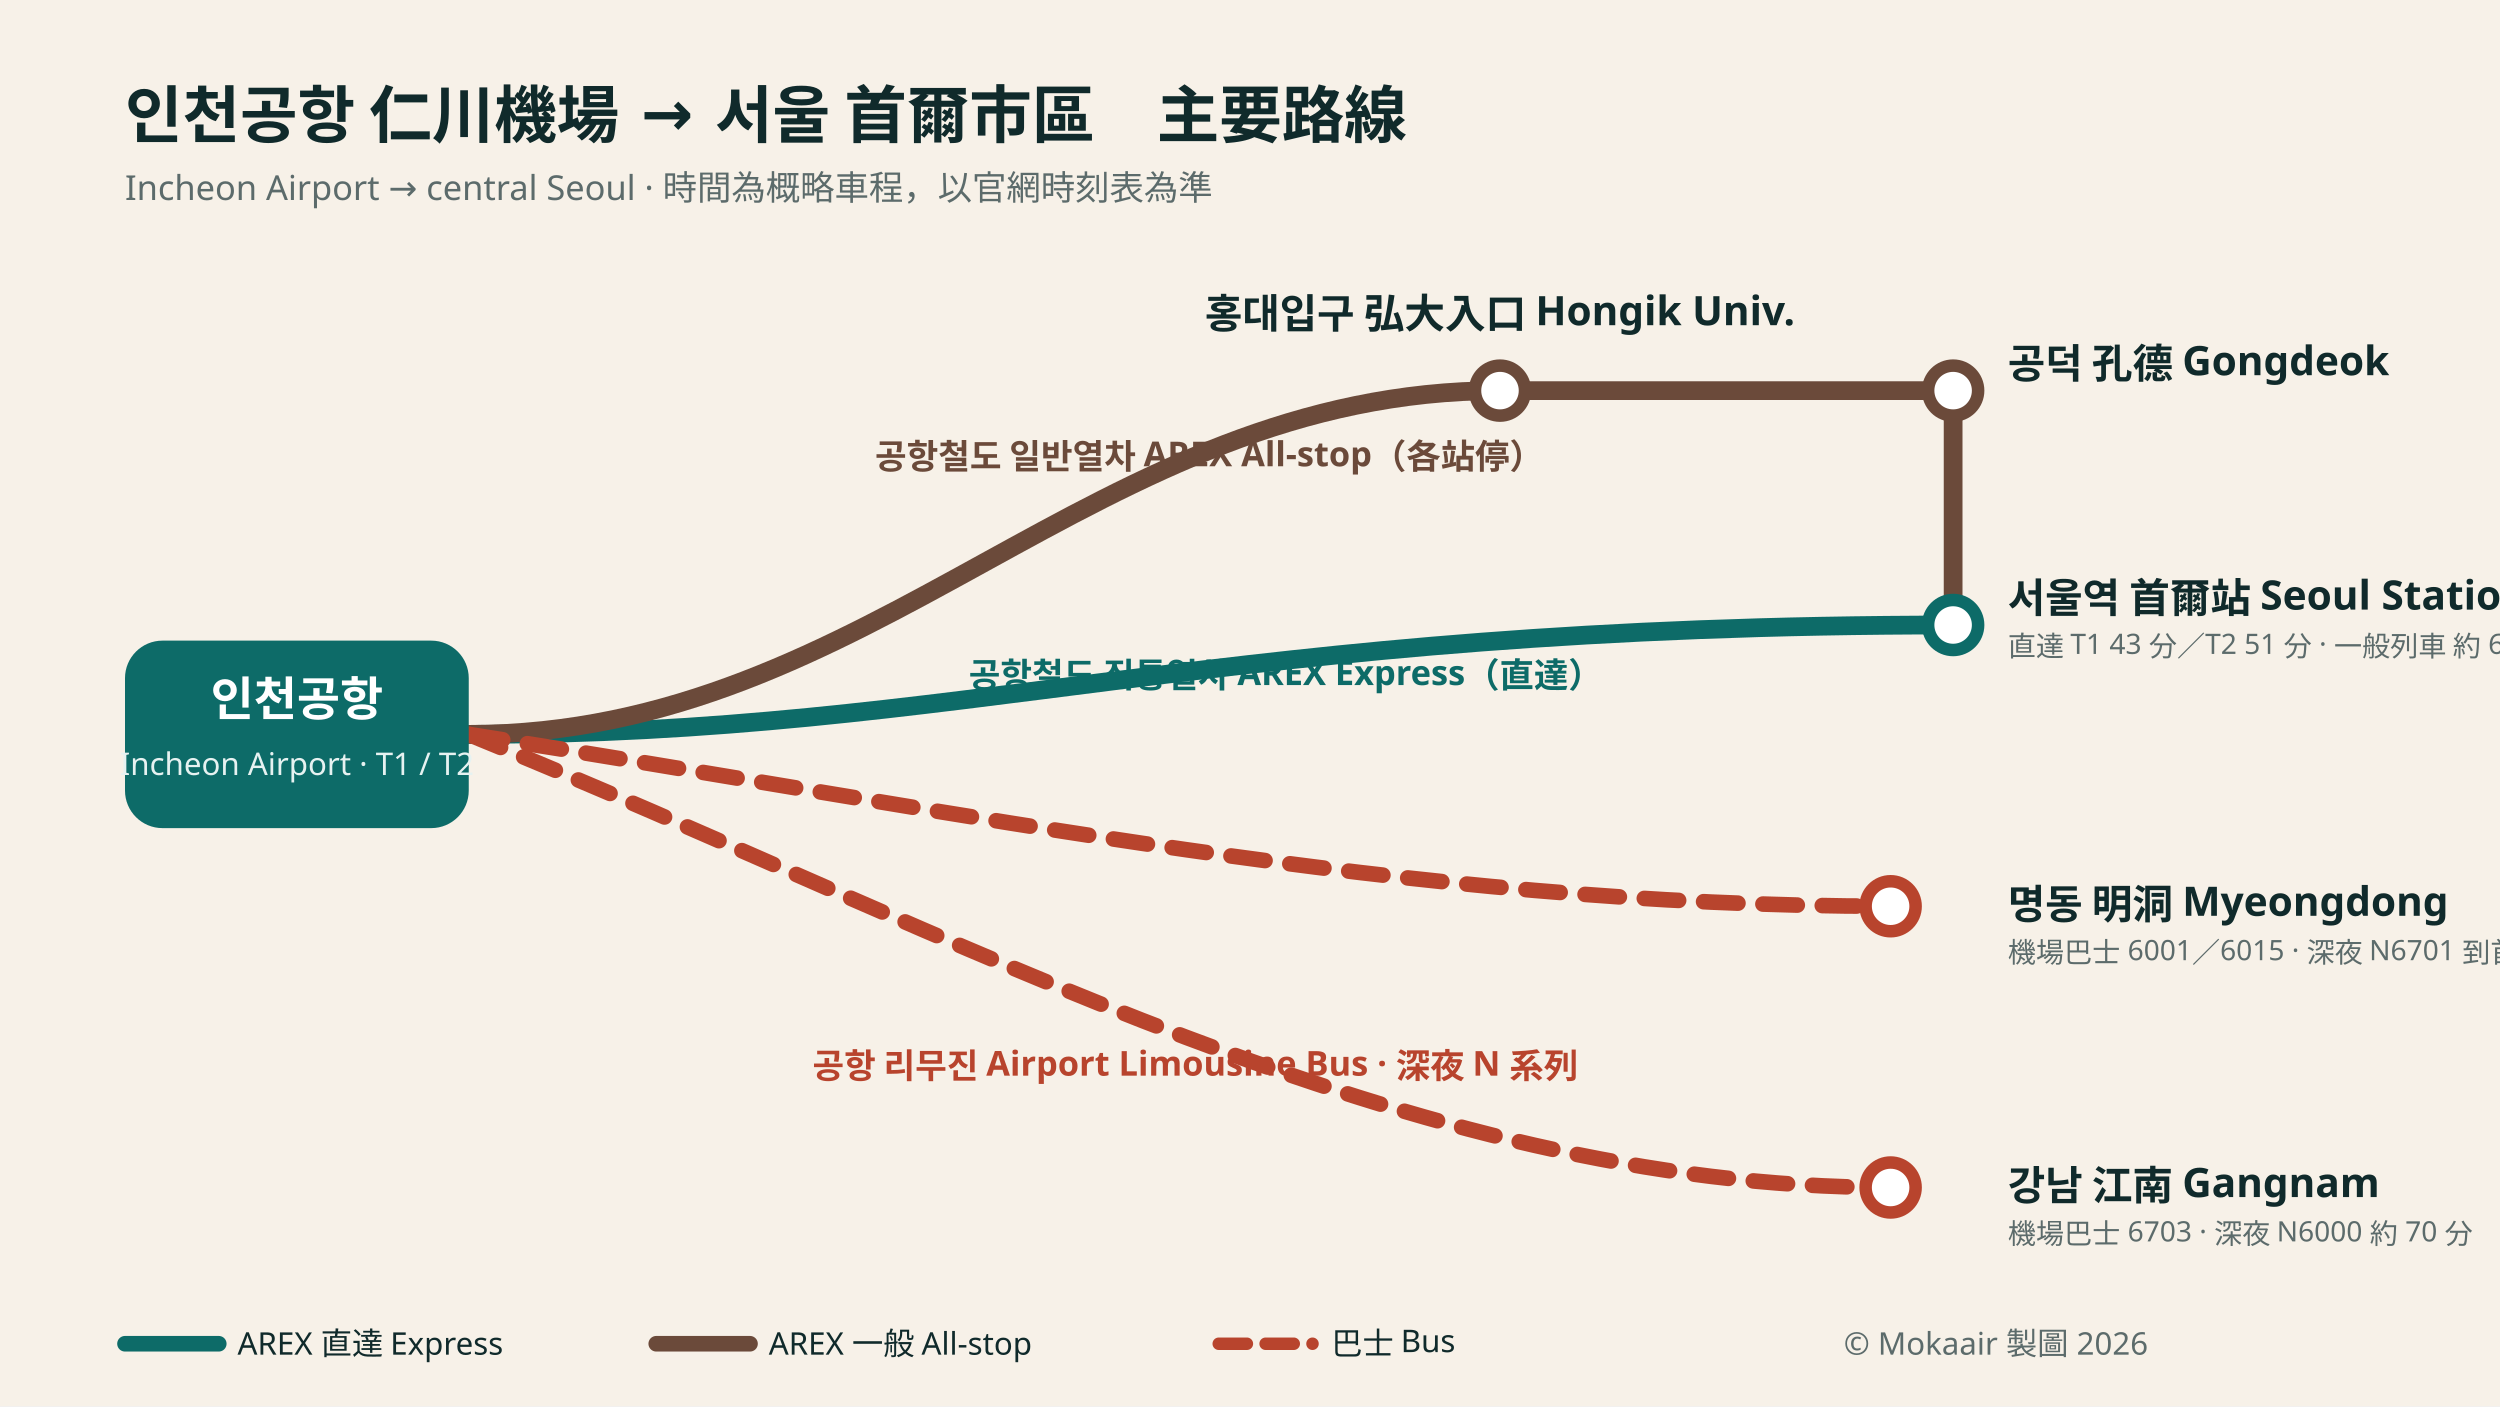
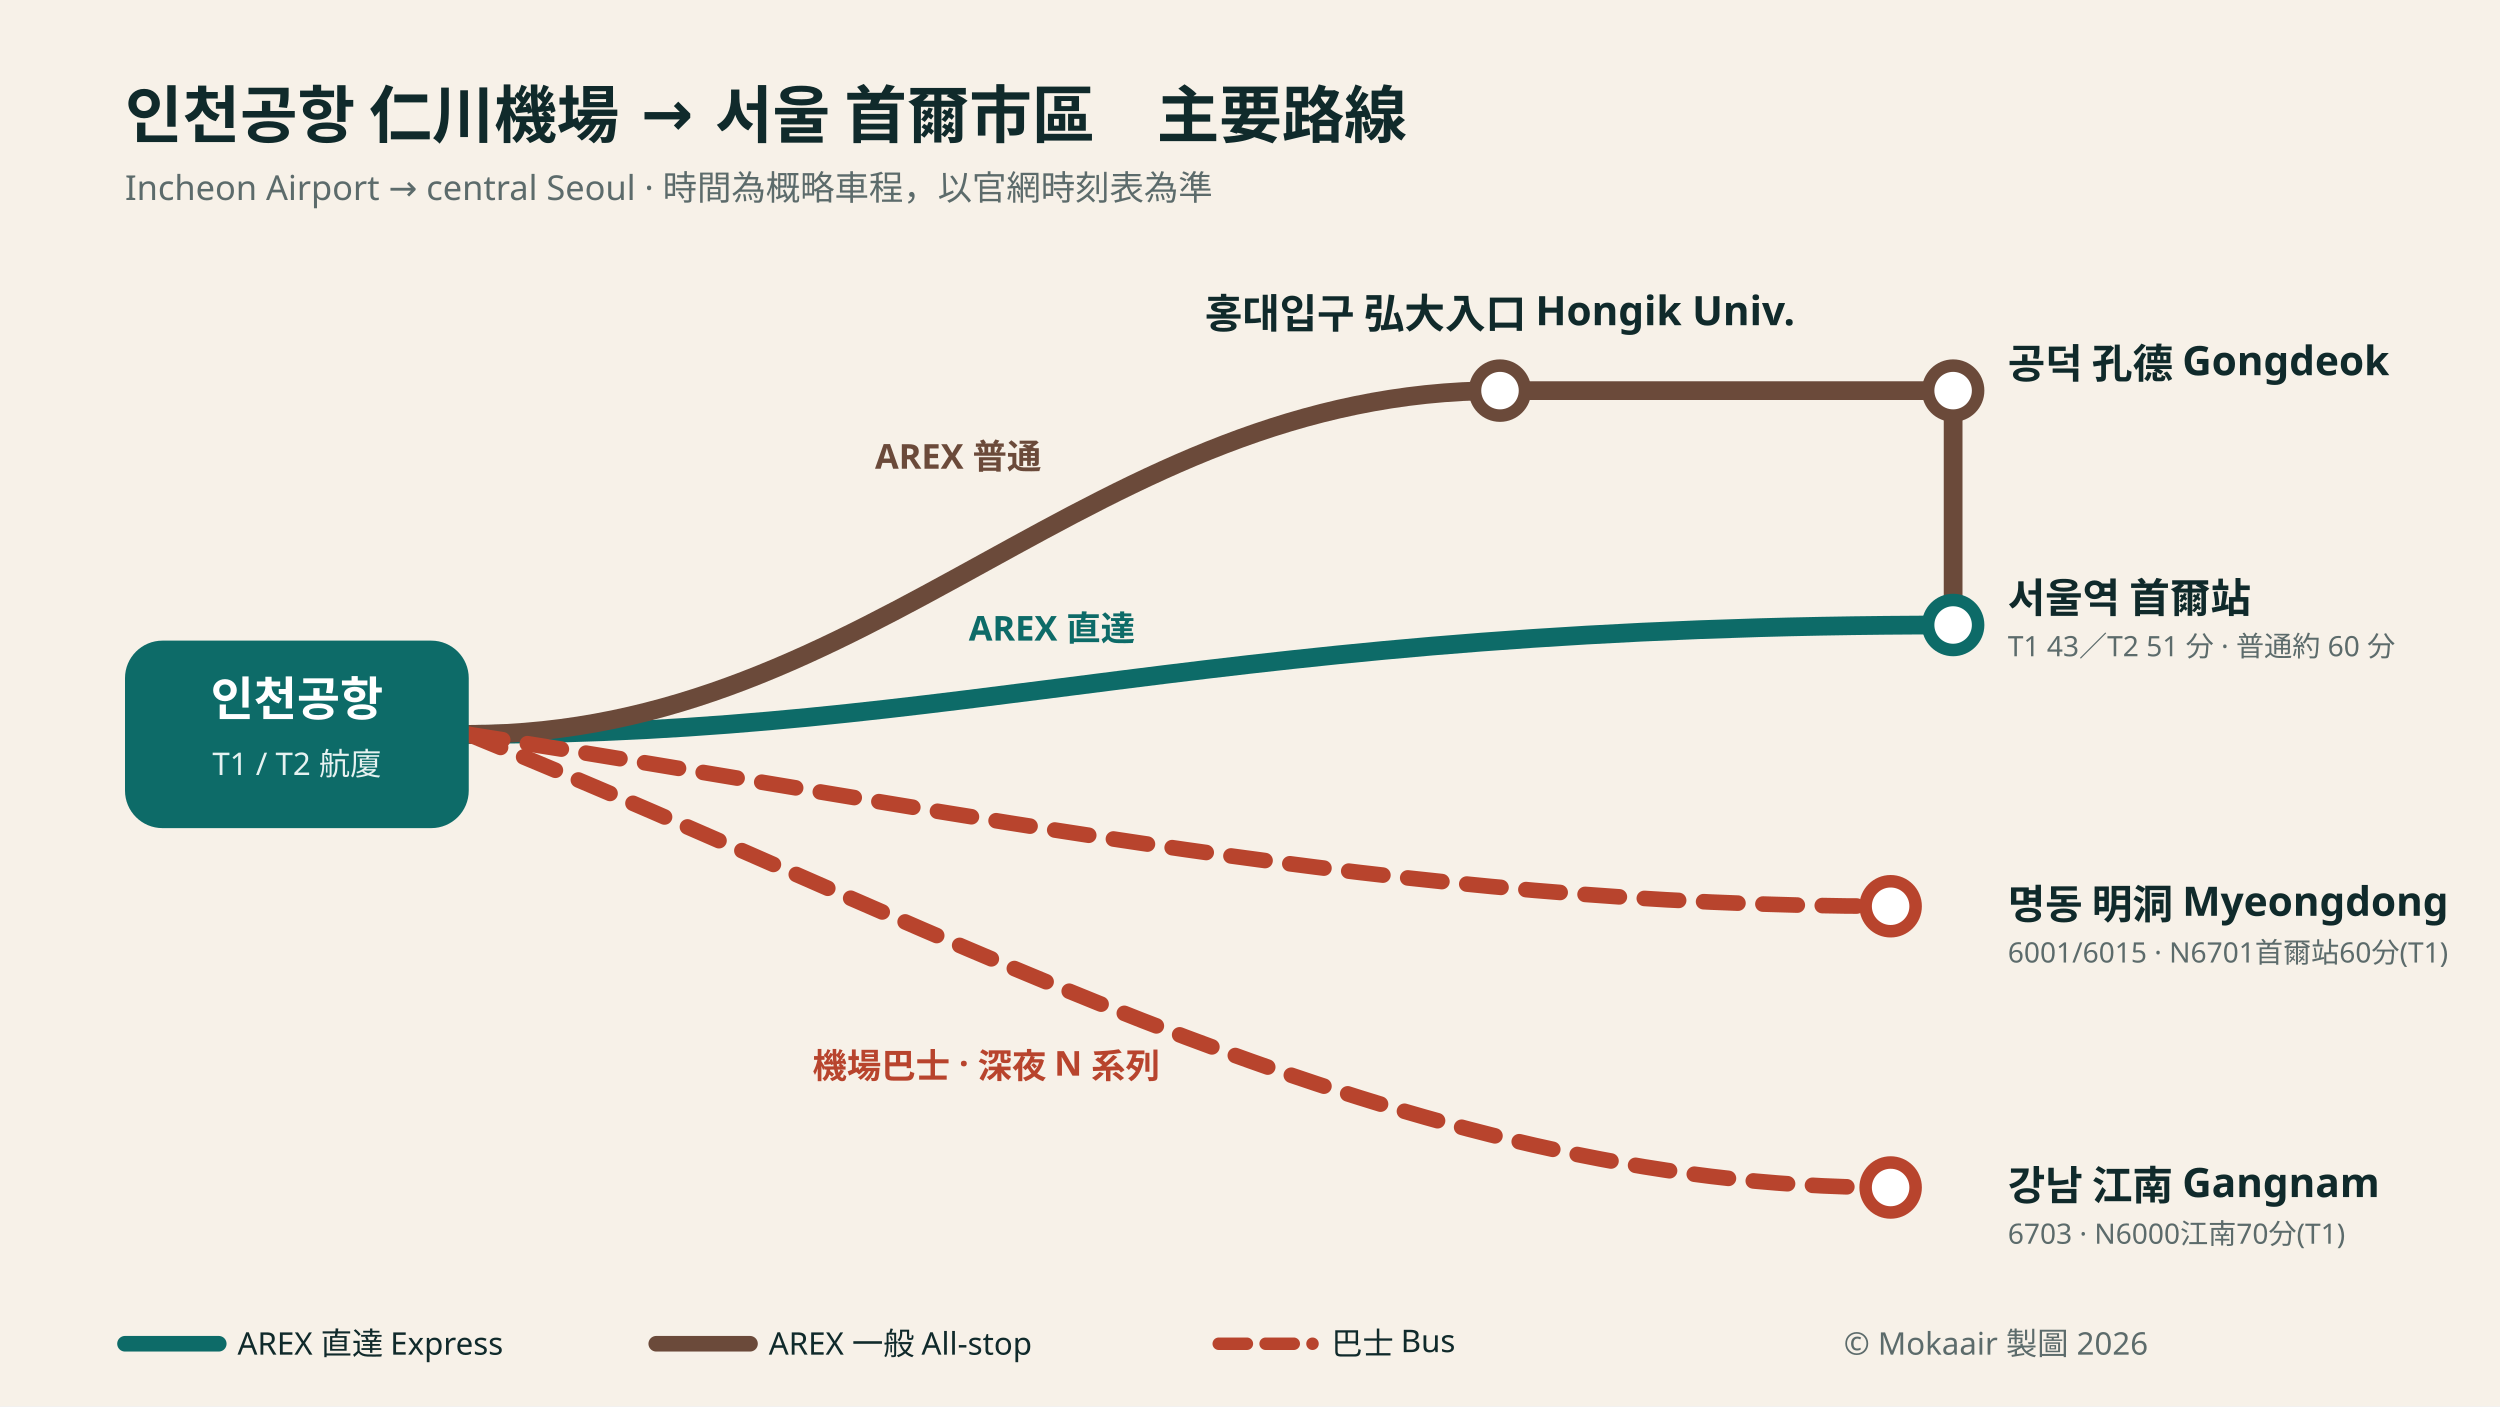
<svg xmlns="http://www.w3.org/2000/svg" viewBox="0 0 1600 900" width="1600" height="900" role="img" aria-labelledby="title desc" font-family="'Noto Sans TC','Noto Sans KR','PingFang TC','Microsoft JhengHei','Apple SD Gothic Neo',system-ui,sans-serif">
  <rect width="1600" height="900" fill="#F7F1E8" />
  <text x="80" y="88" font-size="40" font-weight="700" fill="#102A2B">인천공항 仁川機場 → 서울 首爾市區　主要路線</text>
  <text x="80" y="128" font-size="22" fill="#5C6B6B">Incheon Airport → central Seoul · 時間為概略車程，以官網時刻表為準</text>
  <path d="M 300 470 C 620 470, 780 400, 1250 400" fill="none" stroke="#0D6B68" stroke-width="12" stroke-linecap="round" />
  <path d="M 300 470 C 560 470, 700 250, 960 250 L 1250 250 L 1250 400" fill="none" stroke="#6B4A3A" stroke-width="12" stroke-linecap="round" stroke-linejoin="round" />
  <path d="M 300 470 C 620 520, 900 580, 1210 580" fill="none" stroke="#B8442D" stroke-width="10" stroke-dasharray="22 16" stroke-linecap="round" />
  <path d="M 300 470 C 620 600, 900 760, 1210 760" fill="none" stroke="#B8442D" stroke-width="10" stroke-dasharray="22 16" stroke-linecap="round" />
  <g>
    <rect x="80" y="410" width="220" height="120" rx="24" fill="#0D6B68" />
    <text x="190" y="458" font-size="30" font-weight="700" fill="#FFFFFF" text-anchor="middle">인천공항</text>
-     <text x="190" y="496" font-size="20" fill="#E6F2F1" text-anchor="middle">Incheon Airport · T1 / T2</text>
+     <text x="190" y="496" font-size="20" fill="#E6F2F1" text-anchor="middle">T1 / T2 航廈</text>
  </g>
  <g font-size="26" font-weight="700" fill="#102A2B">
    <circle cx="960" cy="250" r="16" fill="#FFFFFF" stroke="#6B4A3A" stroke-width="8" />
    <text x="960" y="210" text-anchor="middle">홍대입구 弘大入口 Hongik Univ.</text>
    <circle cx="1250" cy="250" r="16" fill="#FFFFFF" stroke="#6B4A3A" stroke-width="8" />
    <text x="1285" y="242">공덕 孔德 Gongdeok</text>
    <circle cx="1250" cy="400" r="16" fill="#FFFFFF" stroke="#0D6B68" stroke-width="8" />
-     <text x="1285" y="392">서울역 首爾站 Seoul Station</text>
-     <text x="1285" y="420" font-size="18" font-weight="400" fill="#5C6B6B">直達 T1 43 分／T2 51 分 · 一般列車 約 60 分</text>
+     <text x="1285" y="392">서울역 首爾站</text>
+     <text x="1285" y="420" font-size="18" font-weight="400" fill="#5C6B6B">T1 43／T2 51 分 · 普通約 60 分</text>
    <circle cx="1210" cy="580" r="16" fill="#FFFFFF" stroke="#B8442D" stroke-width="8" />
    <text x="1285" y="588">명동 明洞 Myeongdong</text>
-     <text x="1285" y="616" font-size="18" font-weight="400" fill="#5C6B6B">機場巴士 6001／6015 · 深夜 N6701 到首爾站約 60 分</text>
+     <text x="1285" y="616" font-size="18" font-weight="400" fill="#5C6B6B">6001/6015 · N6701首爾站60分(T1)</text>
    <circle cx="1210" cy="760" r="16" fill="#FFFFFF" stroke="#B8442D" stroke-width="8" />
    <text x="1285" y="768">강남 江南 Gangnam</text>
-     <text x="1285" y="796" font-size="18" font-weight="400" fill="#5C6B6B">機場巴士 6703 · 深夜 N6000 約 70 分</text>
+     <text x="1285" y="796" font-size="18" font-weight="400" fill="#5C6B6B">6703 · N6000江南70分(T1)</text>
  </g>
  <g font-size="22" font-weight="700">
-     <text x="560" y="300" fill="#6B4A3A">공항철도 일반열차 AREX All-stop（各站停）</text>
-     <text x="620" y="440" fill="#0D6B68">공항철도 직통열차 AREX Express（直達）</text>
-     <text x="520" y="690" fill="#B8442D">공항 리무진 Airport Limousine Bus · 深夜 N 系列</text>
+     <text x="560" y="300" fill="#6B4A3A">AREX 普通</text>
+     <text x="620" y="410" fill="#0D6B68">AREX 直達</text>
+     <text x="520" y="690" fill="#B8442D">機場巴士 · 深夜 N 系列</text>
  </g>
  <g font-size="20" fill="#102A2B">
    <line x1="80" y1="860" x2="140" y2="860" stroke="#0D6B68" stroke-width="10" stroke-linecap="round" />
    <text x="152" y="867">AREX 直達 Express</text>
    <line x1="420" y1="860" x2="480" y2="860" stroke="#6B4A3A" stroke-width="10" stroke-linecap="round" />
    <text x="492" y="867">AREX 一般 All-stop</text>
    <line x1="780" y1="860" x2="840" y2="860" stroke="#B8442D" stroke-width="8" stroke-dasharray="18 12" stroke-linecap="round" />
    <text x="852" y="867">巴士 Bus</text>
    <text x="1180" y="867" fill="#5C6B6B">© Mokaair 製圖 2026</text>
  </g>
</svg>
